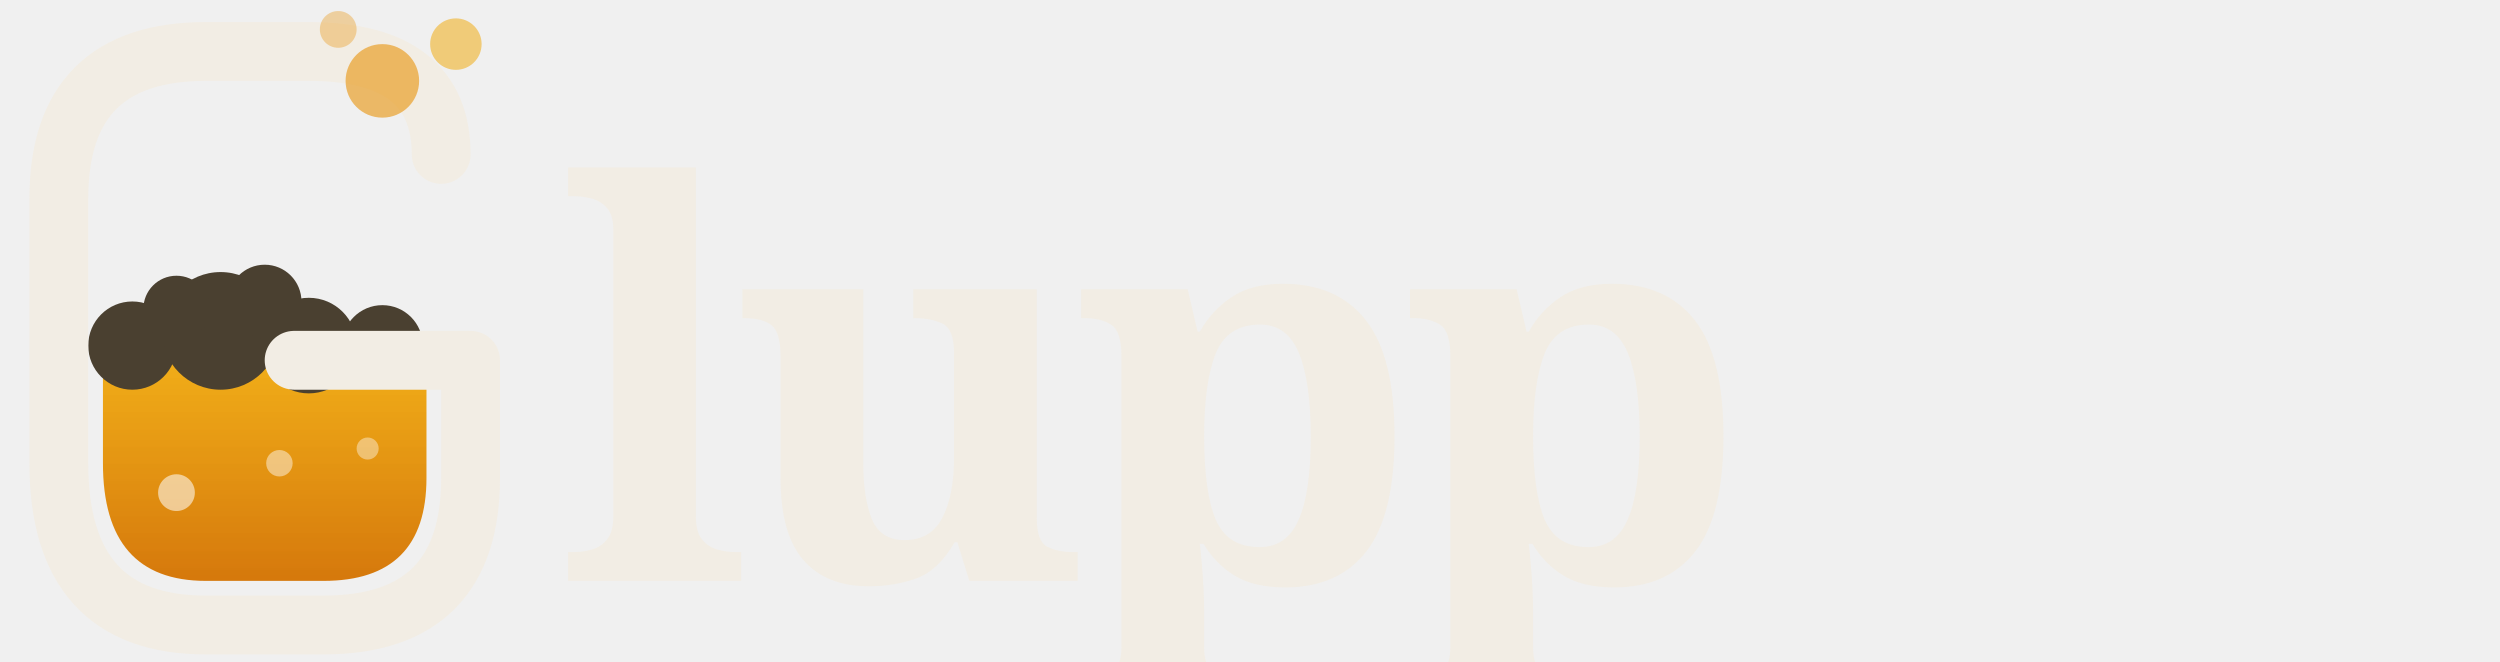
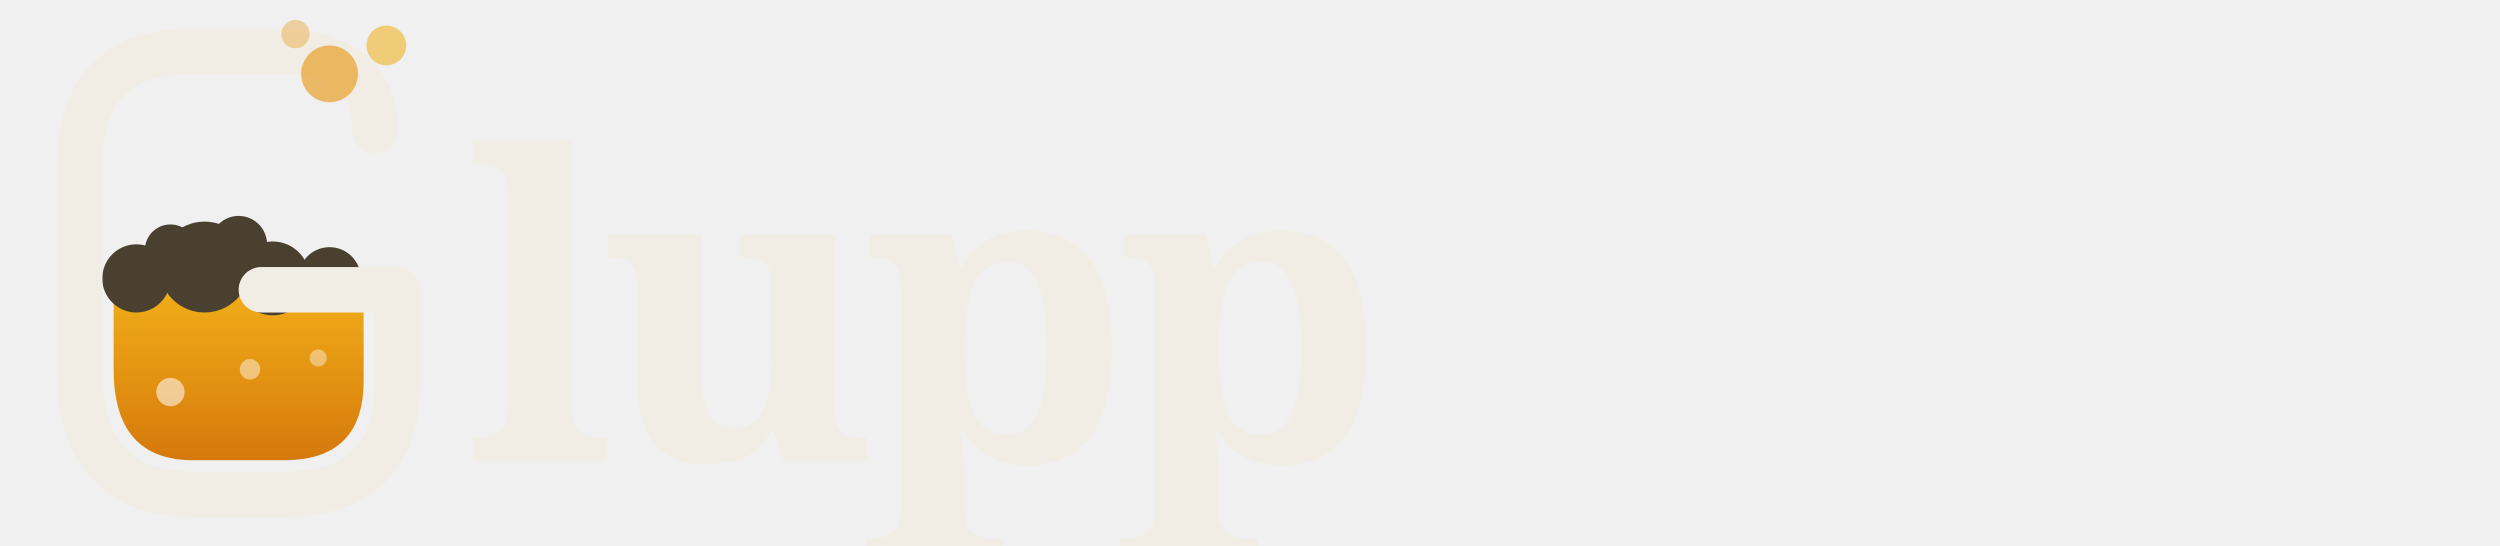
- <svg xmlns="http://www.w3.org/2000/svg" viewBox="0 0 340 90">
+ <svg xmlns="http://www.w3.org/2000/svg" viewBox="0 0 440 96">
  <defs>
    <linearGradient id="beer1d" x1="0" y1="0" x2="0" y2="1">
      <stop offset="0%" stop-color="#F0A500" stop-opacity="0.9" />
      <stop offset="100%" stop-color="#D47200" stop-opacity="0.95" />
    </linearGradient>
  </defs>
-   <g transform="translate(4,3)">
+   <g transform="translate(10,5)">
    <path d="M10,46 L10,60 Q10,76 24,76 L40,76 Q54,76 54,62 L54,46 Z" fill="url(#beer1d)" />
    <circle cx="14" cy="44" r="6" fill="#4A4030" />
    <circle cx="26" cy="42" r="8" fill="#4A4030" />
    <circle cx="38" cy="44" r="6.5" fill="#4A4030" />
    <circle cx="48" cy="44" r="5.5" fill="#4A4030" />
    <circle cx="20" cy="39" r="4.5" fill="#4A4030" />
    <circle cx="32" cy="38" r="5" fill="#4A4030" />
    <circle cx="20" cy="64" r="2.5" fill="white" opacity="0.55" />
    <circle cx="34" cy="60" r="1.8" fill="white" opacity="0.45" />
    <circle cx="46" cy="58" r="1.5" fill="white" opacity="0.4" />
    <path d="M56,18 Q56,4 38,4 L24,4 Q4,4 4,24 L4,60 Q4,82 24,82 L40,82 Q60,82 60,62 L60,46 L36,46" fill="none" stroke="#F2EDE4" stroke-width="8" stroke-linecap="round" stroke-linejoin="round" />
    <circle cx="48" cy="8" r="5" fill="#E8920A" opacity="0.6" />
    <circle cx="58" cy="3" r="3.5" fill="#F0A500" opacity="0.5" />
    <circle cx="42" cy="1" r="2.5" fill="#E8920A" opacity="0.35" />
  </g>
-   <text x="76" y="79" font-family="'Bricolage Grotesque', Georgia, serif" font-size="74" font-weight="800" fill="#F2EDE4" letter-spacing="-3">lupp</text>
+   <text x="82" y="81" font-family="'Bricolage Grotesque', Georgia, serif" font-size="74" font-weight="800" fill="#F2EDE4" letter-spacing="-3">lupp</text>
</svg>
